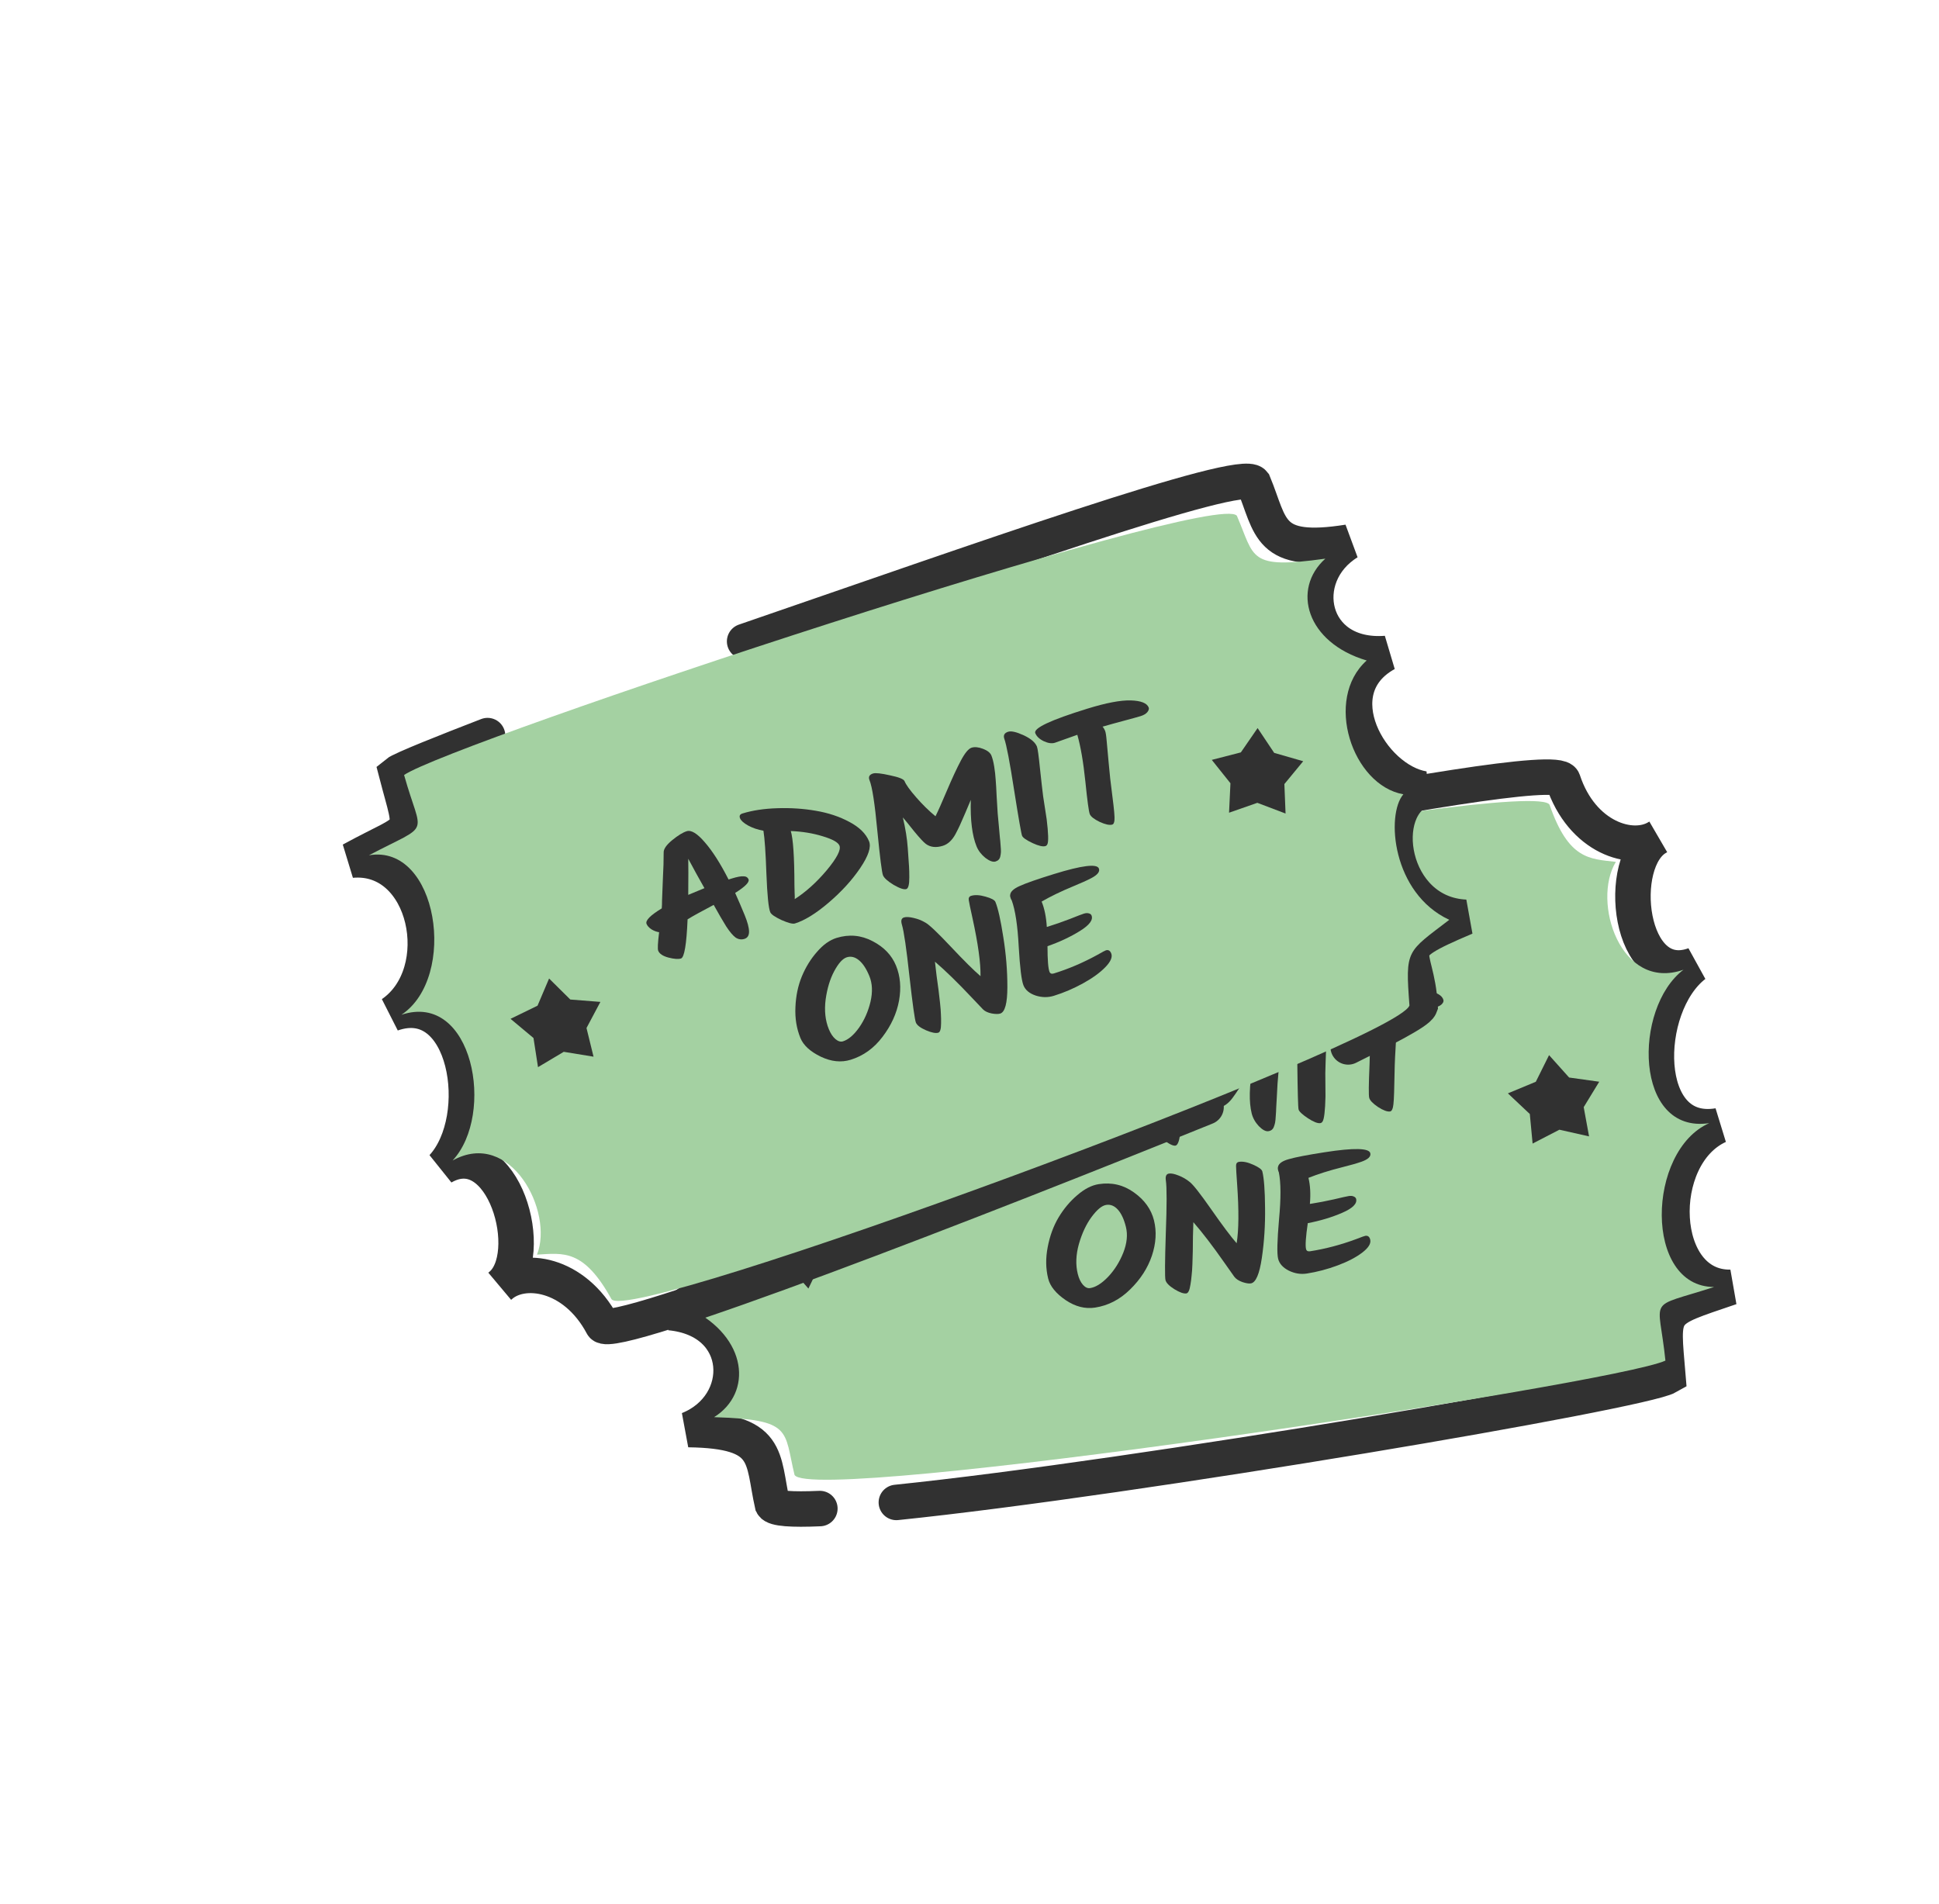
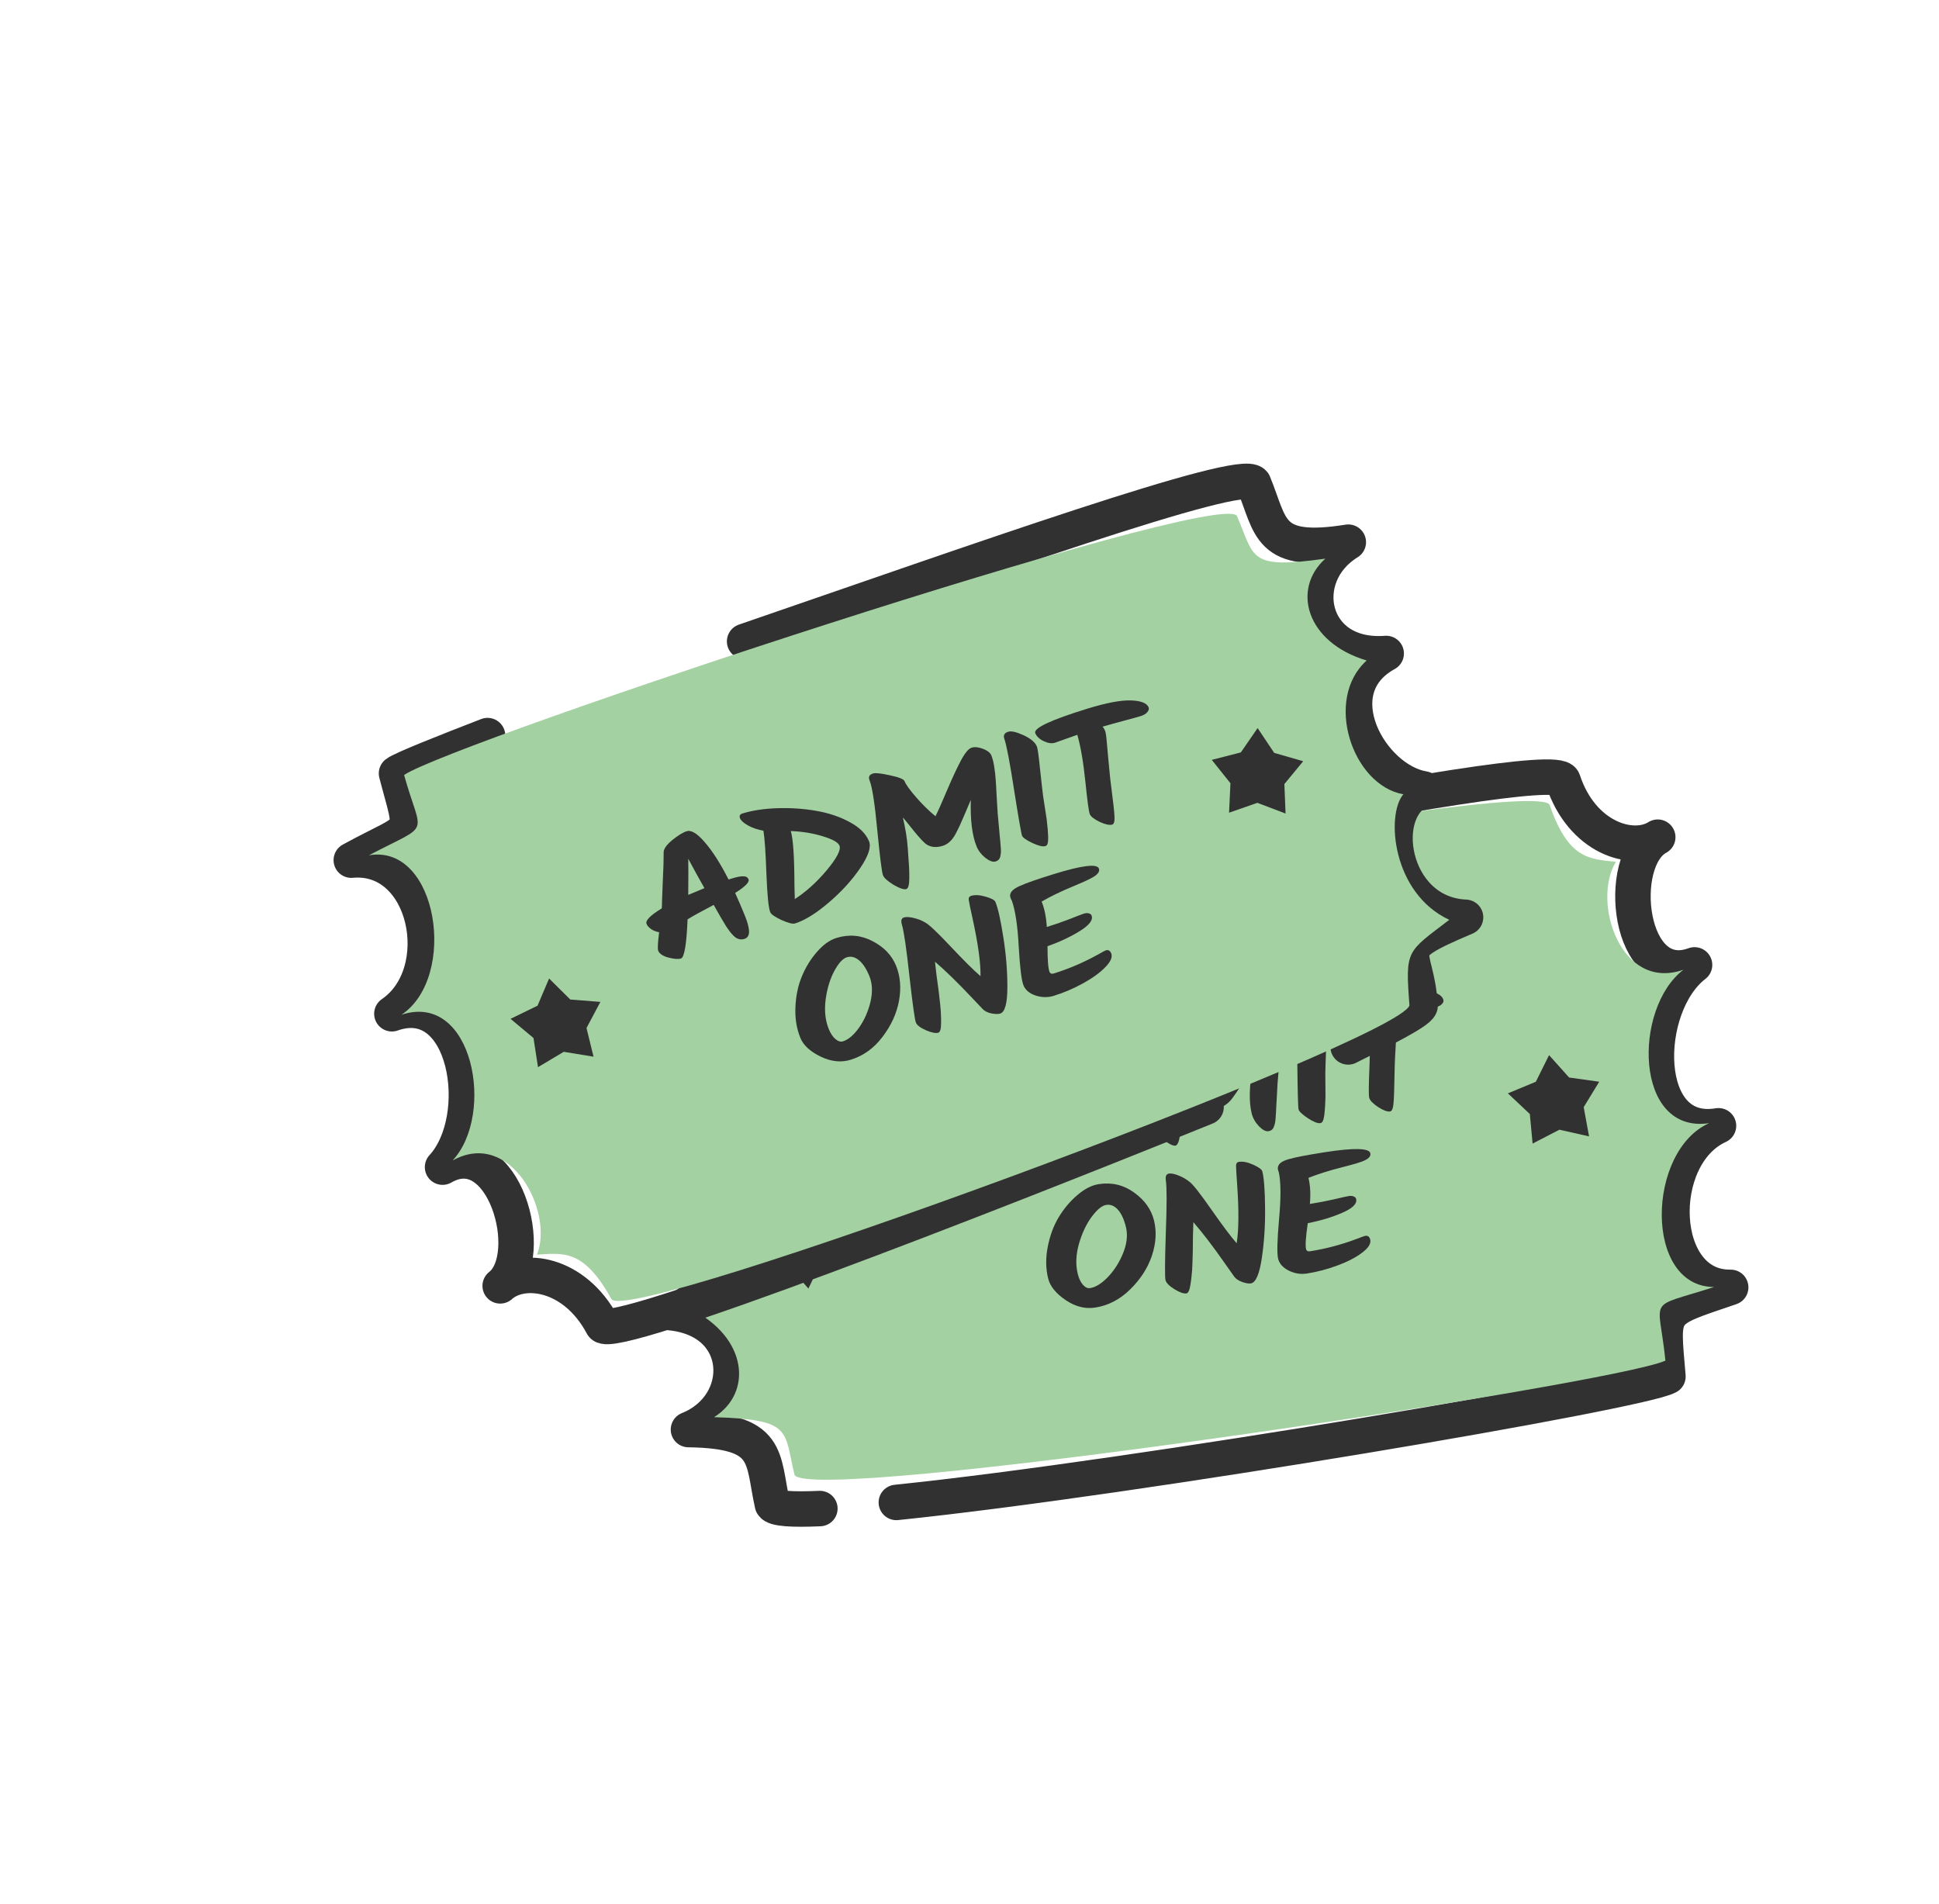
<svg xmlns="http://www.w3.org/2000/svg" width="328" height="322" viewBox="0 0 328 322" fill="none">
-   <path d="M181.559 146.248C149.668 153.032 119.512 159.13 117.883 161.904C116.719 172 121.95 172.14 107.675 175.46C120.302 178.224 119.862 196.715 110.973 198.23C119.62 201.221 125.562 217.85 113.334 222.051C126.373 223.294 126.7 237.749 116.461 241.836C130.439 242.027 128.89 246.579 130.661 254.5C131.037 255.215 133.936 255.409 138.688 255.2M205.484 140.523C236.139 134.572 263.638 129.739 264.403 132.06C267.577 141.704 276.078 144.361 280.422 141.625C273.15 145.526 275.397 167.358 286.648 163.229C277.557 170.229 277.345 192.7 290.7 190.448C279.506 195.571 280.288 217.985 292.762 217.78C280.516 221.965 281.174 221.123 282.145 232.86C277.687 235.418 192.182 249.989 151.626 254.163" stroke="#313131" stroke-width="6" stroke-linecap="round" />
+   <path d="M181.559 146.248C149.668 153.032 119.512 159.13 117.883 161.904C116.719 172 121.95 172.14 107.675 175.46C120.302 178.224 119.862 196.715 110.973 198.23C119.62 201.221 125.562 217.85 113.334 222.051C126.373 223.294 126.7 237.749 116.461 241.836C130.439 242.027 128.89 246.579 130.661 254.5C131.037 255.215 133.936 255.409 138.688 255.2M205.484 140.523C236.139 134.572 263.638 129.739 264.403 132.06C267.577 141.704 276.078 144.361 280.422 141.625C273.15 145.526 275.397 167.358 286.648 163.229C277.557 170.229 277.345 192.7 290.7 190.448C279.506 195.571 280.288 217.985 292.762 217.78C280.516 221.965 281.174 221.123 282.145 232.86C277.687 235.418 192.182 249.989 151.626 254.163" stroke="#313131" stroke-width="6" stroke-linecap="round" stroke-linejoin="round" />
  <path d="M119.655 162.28C123.019 156.454 260.364 131.072 262.14 136.186C265.344 145.412 268.855 145.283 273.338 145.801C269.237 152.528 274.105 167.773 284.775 164.049C276.219 170.541 276.418 191.903 289.131 190C278.533 194.671 278.046 217.691 289.953 217.718C278.334 221.479 280.583 218.996 281.721 230.173C272.869 234.247 137.176 254.628 134.403 249.506C132.57 241.944 134.147 240.169 120.796 239.738C127.364 235.622 126.457 226.211 116.815 221.442C125.174 216.203 122.856 200.915 114.545 197.916C118.08 194.992 119.305 181.627 110.484 175.513C118.62 171.245 118.724 171.858 119.655 162.28Z" fill="#A4D1A2" />
  <path d="M169.69 187.711C170.599 187.57 171.264 187.542 171.686 187.628C172.127 187.691 172.392 187.905 172.482 188.269C172.604 188.76 171.74 189.413 169.891 190.229C170.279 191.603 170.631 192.927 170.947 194.2C171.259 195.454 171.369 196.419 171.277 197.094C171.181 197.751 170.86 198.122 170.315 198.206C169.77 198.291 169.284 198.14 168.858 197.753C168.45 197.344 168.017 196.647 167.56 195.66C167.125 194.67 166.598 193.355 165.979 191.714C163.766 192.492 162.18 193.088 161.222 193.501C160.425 197.703 159.732 199.85 159.141 199.942C158.664 200.016 157.965 199.86 157.044 199.474C156.146 199.085 155.629 198.618 155.493 198.073C155.416 197.763 155.62 196.731 156.104 194.976C155.668 194.836 155.258 194.607 154.872 194.289C154.505 193.95 154.278 193.607 154.193 193.262C154.044 192.662 155.026 191.914 157.138 191.02C157.23 190.628 157.31 190.191 157.379 189.708C157.466 189.204 157.683 188.037 158.031 186.208C158.402 184.376 158.672 182.852 158.842 181.636C158.911 181.059 159.488 180.44 160.575 179.781C161.684 179.118 162.579 178.733 163.26 178.627C164.055 178.504 164.978 179.276 166.029 180.944C167.103 182.609 168.13 184.895 169.111 187.801L169.69 187.711ZM161.936 189.397C162.599 189.218 163.565 188.974 164.832 188.664C164.633 188.147 164.296 187.265 163.821 186.017C163.369 184.766 163.039 183.863 162.831 183.31C162.698 184.388 162.399 186.417 161.936 189.397Z" fill="#313131" />
  <path d="M173.081 177.017C174.852 176.742 176.855 176.733 179.089 176.99C181.345 177.244 183.488 177.704 185.517 178.371C187.568 179.034 189.36 179.936 190.894 181.076C192.449 182.213 193.397 183.463 193.735 184.826C193.988 185.844 193.271 187.277 191.583 189.125C189.914 190.952 187.866 192.629 185.438 194.158C183.011 195.687 180.935 196.585 179.209 196.853C178.823 196.913 178.099 196.61 177.037 195.944C175.994 195.257 175.425 194.722 175.33 194.34C175.145 193.595 175.243 191.427 175.626 187.837C176.026 184.225 176.216 181.76 176.195 180.442C175.269 180.132 174.459 179.72 173.765 179.205C173.067 178.671 172.666 178.196 172.562 177.777C172.454 177.341 172.627 177.088 173.081 177.017ZM188.64 184.825C188.496 184.243 187.636 183.583 186.062 182.846C184.482 182.091 182.728 181.532 180.799 181.171C181.001 182.556 180.76 185.624 180.077 190.374C180.044 190.625 179.994 191.039 179.925 191.616C179.874 192.171 179.826 192.547 179.78 192.743C181.857 191.797 183.9 190.432 185.91 188.647C187.915 186.844 188.825 185.57 188.64 184.825Z" fill="#313131" />
  <path d="M196.089 173.5C196.521 173.433 197.453 173.676 198.888 174.227C200.34 174.757 201.111 175.203 201.201 175.567C201.359 176.203 201.88 177.208 202.764 178.581C203.647 179.954 204.576 181.179 205.551 182.255C206.074 181.513 206.93 180.162 208.118 178.203C209.324 176.222 210.36 174.645 211.224 173.472C212.089 172.299 212.794 171.671 213.339 171.586C213.884 171.501 214.512 171.659 215.225 172.058C215.937 172.457 216.354 172.902 216.476 173.393C216.598 173.884 216.665 174.534 216.678 175.344C216.685 176.136 216.659 176.886 216.599 177.593C216.557 178.28 216.474 179.227 216.35 180.436C216.248 181.641 216.167 182.598 216.107 183.306C216.065 183.992 216.025 184.735 215.988 185.533C215.946 186.314 215.911 186.933 215.883 187.391C215.873 187.826 215.848 188.293 215.806 188.79C215.782 189.266 215.746 189.64 215.695 189.912C215.64 190.166 215.57 190.404 215.483 190.625C215.328 191.045 215.023 191.291 214.569 191.361C214.115 191.432 213.573 191.148 212.942 190.509C212.33 189.849 211.927 189.128 211.733 188.347C211.255 186.42 211.313 183.758 211.909 180.361C211.622 180.821 211.212 181.498 210.68 182.393C210.142 183.269 209.737 183.918 209.464 184.338C209.209 184.736 208.879 185.212 208.474 185.766C207.746 186.728 206.94 187.279 206.054 187.416C204.873 187.6 203.94 187.357 203.255 186.69C202.911 186.347 202.358 185.545 201.597 184.285C200.854 183.003 200.329 182.122 200.021 181.641C200.19 183.559 200.215 185.321 200.095 186.926C199.974 188.53 199.893 189.581 199.851 190.079C199.81 190.576 199.736 191.182 199.631 191.897C199.461 193.113 199.194 193.749 198.831 193.806C198.422 193.869 197.748 193.53 196.809 192.789C195.889 192.025 195.367 191.398 195.246 190.907C195.124 190.416 195.173 187.86 195.393 183.238C195.636 178.612 195.613 175.717 195.325 174.554C195.176 173.954 195.43 173.603 196.089 173.5Z" fill="#313131" />
  <path d="M223.353 189.997C222.899 190.068 222.193 189.79 221.236 189.165C220.274 188.521 219.751 188.027 219.665 187.681C219.579 187.336 219.508 184.722 219.452 179.841C219.414 174.938 219.284 171.946 219.063 170.867C218.96 170.26 219.237 169.905 219.896 169.803C220.441 169.718 221.276 170.042 222.401 170.773C223.526 171.505 224.184 172.252 224.373 173.016C224.454 173.343 224.443 174.629 224.34 176.873C224.255 179.095 224.205 180.651 224.19 181.541C224.193 182.409 224.199 183.191 224.207 183.889C224.211 184.568 224.214 185.105 224.218 185.501C224.16 187.927 223.992 189.341 223.715 189.743C223.61 189.891 223.49 189.976 223.353 189.997Z" fill="#313131" />
  <path d="M231.472 172.027C229.046 172.517 227.72 172.779 227.493 172.815C226.948 172.899 226.337 172.72 225.662 172.278C224.981 171.817 224.569 171.296 224.424 170.714C224.203 169.823 227.329 168.875 233.801 167.87C237.117 167.355 239.626 167.248 241.328 167.55C243.031 167.852 243.979 168.394 244.173 169.176C244.232 169.412 244.118 169.666 243.831 169.937C243.54 170.19 243.134 170.357 242.611 170.438C242.089 170.519 241.128 170.64 239.729 170.801C238.331 170.961 237.061 171.121 235.921 171.279C236.066 171.483 236.175 171.731 236.247 172.021C236.319 172.312 236.325 172.906 236.265 173.803C236.227 174.696 236.159 175.943 236.062 177.545C235.959 179.127 235.893 181.045 235.862 183.296C235.827 185.53 235.748 186.873 235.625 187.327C235.52 187.758 235.365 187.99 235.16 188.022C234.683 188.096 233.996 187.844 233.098 187.266C232.218 186.666 231.723 186.148 231.615 185.712C231.507 185.276 231.525 183.403 231.671 180.096C231.812 176.77 231.746 174.08 231.472 172.027Z" fill="#313131" />
  <path d="M187.458 215.988C188.54 214.838 189.393 213.478 190.018 211.908C190.638 210.32 190.785 208.872 190.46 207.563C190.135 206.254 189.681 205.277 189.096 204.631C188.511 203.986 187.855 203.719 187.128 203.832C186.402 203.945 185.579 204.621 184.66 205.858C183.759 207.074 183.041 208.602 182.507 210.441C181.996 212.276 181.932 213.966 182.316 215.512C182.51 216.294 182.804 216.909 183.198 217.357C183.588 217.788 183.987 217.971 184.396 217.907C185.35 217.759 186.371 217.119 187.458 215.988ZM185.25 221.202C183.569 221.463 181.908 221.041 180.265 219.937C178.619 218.814 177.633 217.598 177.308 216.29C176.893 214.617 176.866 212.846 177.227 210.978C177.584 209.091 178.195 207.419 179.06 205.963C179.944 204.486 180.999 203.227 182.227 202.186C183.45 201.128 184.663 200.505 185.867 200.318C188.07 199.976 190.062 200.45 191.845 201.74C193.623 203.012 194.745 204.585 195.21 206.457C195.675 208.33 195.556 210.321 194.853 212.432C194.146 214.524 192.92 216.423 191.173 218.129C189.45 219.832 187.475 220.856 185.25 221.202Z" fill="#313131" />
  <path d="M209.595 196.548C210.253 196.446 211.048 196.606 211.978 197.027C212.931 197.446 213.45 197.828 213.536 198.173C213.821 199.319 213.974 201.362 213.997 204.304C214.038 207.224 213.857 210.056 213.453 212.8C213.049 215.544 212.427 216.981 211.587 217.111C211.246 217.164 210.767 217.088 210.15 216.881C209.528 216.657 209.077 216.359 208.796 215.987C208.51 215.597 207.946 214.797 207.103 213.588C205.164 210.811 203.419 208.534 201.869 206.754C201.845 207.324 201.821 208.13 201.797 209.172C201.796 210.211 201.788 211.034 201.773 211.64C201.754 212.228 201.732 212.949 201.708 213.803C201.68 214.638 201.634 215.306 201.569 215.807C201.528 216.304 201.463 216.805 201.376 217.309C201.234 218.257 201.004 218.755 200.686 218.804C200.232 218.875 199.56 218.639 198.671 218.098C197.777 217.538 197.272 217.022 197.154 216.549C197.032 216.058 197.05 213.422 197.207 208.639C197.387 203.853 197.389 200.87 197.214 199.689C197.11 198.987 197.286 198.601 197.74 198.531C198.126 198.471 198.659 198.577 199.34 198.849C200.044 199.117 200.676 199.481 201.239 199.942C201.819 200.38 203.043 201.936 204.91 204.611C206.777 207.285 208.204 209.187 209.193 210.318C209.555 208.071 209.583 204.763 209.276 200.393C209.151 198.656 209.089 197.599 209.09 197.221C209.086 196.825 209.254 196.601 209.595 196.548Z" fill="#313131" />
  <path d="M221.786 203.632C222.989 203.446 224.272 203.199 225.635 202.893C226.993 202.569 227.832 202.382 228.15 202.333C228.49 202.28 228.767 202.303 228.98 202.402C229.216 202.497 229.357 202.636 229.402 202.818C229.601 203.618 228.816 204.4 227.049 205.166C225.281 205.931 223.339 206.516 221.222 206.92C220.883 209.258 220.785 210.717 220.93 211.299C221.006 211.608 221.238 211.732 221.624 211.673C224.213 211.27 226.813 210.583 229.426 209.611C230.307 209.267 230.816 209.084 230.953 209.062C231.384 208.995 231.661 209.207 231.783 209.698C231.945 210.353 231.501 211.082 230.451 211.888C229.401 212.693 228.013 213.418 226.286 214.064C224.559 214.709 222.822 215.168 221.073 215.44C220.028 215.602 219.009 215.439 218.016 214.952C217.017 214.446 216.414 213.775 216.207 212.939C215.995 212.084 216.046 209.867 216.36 206.288C216.697 202.705 216.685 200.044 216.324 198.307C216.288 198.256 216.249 198.148 216.209 197.985C216.145 197.73 216.141 197.523 216.196 197.364C216.319 196.816 216.933 196.39 218.037 196.086C219.136 195.765 221.162 195.375 224.115 194.916C229.02 194.154 231.581 194.209 231.798 195.082C231.938 195.646 231.433 196.13 230.283 196.535C229.502 196.808 228.412 197.118 227.012 197.468C224.859 198.01 222.967 198.606 221.336 199.256C221.643 200.492 221.725 201.962 221.581 203.664L221.786 203.632Z" fill="#313131" />
  <path d="M262.038 178.495L265.431 182.283L270.524 182.993L267.898 187.295L268.804 192.239L263.788 191.11L259.255 193.455L258.782 188.455L255.074 184.961L259.797 183L262.038 178.495Z" fill="#313131" />
  <path d="M139.376 202.89L139.887 207.949L143.585 211.523L138.929 213.453L136.749 217.982L133.361 214.115L128.316 213.341L130.878 209.022L129.94 204.013L134.911 205.211L139.376 202.89Z" fill="#313131" />
-   <path d="M82.474 124.44C75.764 127.033 67.913 130.138 67.075 130.833C70.012 142.153 70.701 139.339 59.426 145.508C72.301 144.337 76.377 164.587 66.291 171.495C78.977 167.03 82.573 189.053 74.863 197.441C85.173 191.497 91.067 212.478 84.612 217.526C88.399 214.114 97.167 215.275 101.905 224.173C103.422 227.022 165.731 202.784 204.018 187.278M125.959 108.503C165.205 95.008 209.964 79.032 212.041 81.733C215.114 89.183 214.37 93.899 228.078 91.72C218.752 97.453 221.519 111.541 234.488 110.549C223.233 116.73 231.862 131.995 240.829 133.458C232.388 136.445 235.088 154.612 247.911 155.179C234.505 160.844 239.647 160.096 240.217 170.171C239.825 171.214 233.828 174.229 228.054 177.104" stroke="#313131" stroke-width="6" stroke-linecap="round" />
+   <path d="M82.474 124.44C75.764 127.033 67.913 130.138 67.075 130.833C70.012 142.153 70.701 139.339 59.426 145.508C72.301 144.337 76.377 164.587 66.291 171.495C78.977 167.03 82.573 189.053 74.863 197.441C85.173 191.497 91.067 212.478 84.612 217.526C88.399 214.114 97.167 215.275 101.905 224.173C103.422 227.022 165.731 202.784 204.018 187.278M125.959 108.503C165.205 95.008 209.964 79.032 212.041 81.733C215.114 89.183 214.37 93.899 228.078 91.72C218.752 97.453 221.519 111.541 234.488 110.549C223.233 116.73 231.862 131.995 240.829 133.458C232.388 136.445 235.088 154.612 247.911 155.179C234.505 160.844 239.647 160.096 240.217 170.171C239.825 171.214 233.828 174.229 228.054 177.104" stroke="#313131" stroke-width="6" stroke-linecap="round" stroke-linejoin="round" />
  <path d="M238.422 170.102C236.117 176.373 106.027 224.457 103.423 219.753C98.727 211.268 95.313 211.988 90.839 212.241C93.713 204.964 86.37 190.872 76.56 196.322C83.832 188.521 80.021 167.653 67.904 171.667C77.484 165.302 74.064 142.696 62.408 144.685C73.141 139.039 71.36 141.849 68.355 131.105C76.327 125.62 205.647 82.71 209.227 87.252C212.301 94.341 211.058 96.344 224.194 94.507C218.464 99.646 220.946 108.7 231.187 111.734C223.894 118.275 228.751 132.842 237.39 134.369C234.426 137.829 235.489 151.114 245.156 155.603C237.917 161.156 237.712 160.573 238.422 170.102Z" fill="#A4D1A2" />
  <path d="M123.798 148.611C124.67 148.341 125.32 148.218 125.747 148.242C126.189 148.241 126.48 148.413 126.621 148.757C126.812 149.221 126.057 149.988 124.358 151.056C124.937 152.35 125.474 153.6 125.968 154.805C126.454 155.992 126.701 156.924 126.708 157.601C126.708 158.26 126.446 158.671 125.923 158.832C125.4 158.994 124.901 158.915 124.426 158.597C123.966 158.254 123.441 157.631 122.85 156.728C122.28 155.818 121.573 154.601 120.728 153.078C118.666 154.161 117.194 154.975 116.311 155.519C116.134 159.762 115.762 161.971 115.195 162.146C114.737 162.288 114.028 162.235 113.067 161.989C112.128 161.736 111.553 161.351 111.341 160.835C111.222 160.543 111.273 159.499 111.496 157.704C111.047 157.63 110.611 157.464 110.187 157.207C109.777 156.927 109.505 156.623 109.371 156.296C109.138 155.728 109.995 154.852 111.942 153.669C111.976 153.271 111.992 152.83 111.99 152.346C112.003 151.837 112.048 150.66 112.127 148.813C112.227 146.959 112.273 145.423 112.265 144.204C112.25 143.627 112.728 142.936 113.7 142.132C114.694 141.321 115.519 140.814 116.173 140.612C116.936 140.376 117.954 141.002 119.227 142.49C120.521 143.971 121.86 146.068 123.242 148.783L123.798 148.611ZM116.423 151.384C117.049 151.113 117.962 150.734 119.162 150.246C118.892 149.767 118.434 148.949 117.788 147.792C117.163 146.627 116.709 145.788 116.425 145.275C116.449 146.353 116.449 148.389 116.423 151.384Z" fill="#313131" />
  <path d="M125.59 137.616C127.29 137.091 129.257 136.793 131.488 136.725C133.742 136.649 135.913 136.793 138.003 137.156C140.114 137.512 142.005 138.14 143.675 139.039C145.367 139.932 146.478 141.024 147.007 142.314C147.402 143.278 146.903 144.79 145.512 146.848C144.134 148.883 142.364 150.826 140.199 152.678C138.034 154.529 136.123 155.711 134.466 156.223C134.096 156.337 133.341 156.144 132.202 155.642C131.078 155.117 130.442 154.673 130.294 154.312C130.004 153.606 129.789 151.462 129.648 147.88C129.521 144.274 129.353 141.825 129.143 140.532C128.189 140.362 127.333 140.073 126.577 139.667C125.814 139.243 125.352 138.833 125.189 138.438C125.02 138.025 125.154 137.751 125.59 137.616ZM142.001 143.046C141.775 142.496 140.836 141.971 139.183 141.474C137.522 140.959 135.718 140.663 133.771 140.586C134.169 141.917 134.374 144.966 134.386 149.732C134.391 149.983 134.401 150.397 134.416 150.974C134.446 151.527 134.453 151.903 134.436 152.102C136.34 150.874 138.151 149.238 139.869 147.195C141.579 145.135 142.29 143.752 142.001 143.046Z" fill="#313131" />
  <path d="M147.689 130.848C148.103 130.72 149.055 130.824 150.543 131.159C152.046 131.47 152.868 131.798 153.009 132.142C153.256 132.744 153.912 133.657 154.978 134.879C156.044 136.101 157.133 137.17 158.245 138.087C158.653 137.282 159.299 135.832 160.184 133.736C161.084 131.616 161.875 129.917 162.555 128.641C163.236 127.364 163.838 126.645 164.361 126.483C164.884 126.322 165.525 126.386 166.282 126.675C167.039 126.965 167.513 127.342 167.704 127.807C167.894 128.271 168.054 128.901 168.182 129.695C168.304 130.472 168.387 131.212 168.429 131.916C168.487 132.596 168.542 133.539 168.594 134.745C168.667 135.944 168.725 136.895 168.768 137.599C168.826 138.28 168.894 139.015 168.972 139.805C169.043 140.578 169.098 141.191 169.136 141.645C169.189 142.075 169.231 142.537 169.262 143.031C169.308 143.502 169.325 143.875 169.315 144.149C169.298 144.407 169.262 144.65 169.209 144.88C169.117 145.316 168.853 145.601 168.417 145.735C167.981 145.87 167.408 145.669 166.696 145.133C166 144.572 165.5 143.922 165.197 143.182C164.449 141.357 164.124 138.734 164.22 135.311C164.004 135.804 163.699 136.528 163.304 137.484C162.903 138.422 162.598 139.118 162.39 139.57C162.197 139.998 161.942 140.513 161.623 141.115C161.047 142.166 160.333 142.823 159.483 143.085C158.349 143.436 157.398 143.332 156.629 142.774C156.241 142.487 155.582 141.779 154.653 140.651C153.739 139.498 153.096 138.708 152.724 138.28C153.167 140.14 153.445 141.867 153.557 143.461C153.67 145.055 153.742 146.1 153.772 146.594C153.803 147.089 153.818 147.695 153.817 148.413C153.826 149.632 153.655 150.295 153.306 150.403C152.914 150.524 152.203 150.288 151.174 149.695C150.159 149.077 149.557 148.536 149.366 148.072C149.176 147.607 148.856 145.088 148.407 140.515C147.98 135.935 147.541 133.094 147.089 131.993C146.857 131.425 147.057 131.043 147.689 130.848Z" fill="#313131" />
  <path d="M176.851 143.13C176.415 143.265 175.682 143.094 174.651 142.617C173.614 142.123 173.028 141.713 172.894 141.386C172.76 141.059 172.314 138.501 171.556 133.714C170.812 128.902 170.254 125.981 169.882 124.952C169.693 124.371 169.914 123.983 170.547 123.787C171.07 123.626 171.937 123.823 173.148 124.38C174.359 124.937 175.112 125.576 175.408 126.299C175.535 126.609 175.709 127.874 175.931 130.093C176.168 132.289 176.342 133.825 176.456 134.701C176.584 135.554 176.702 136.322 176.811 137.006C176.912 137.673 176.993 138.2 177.054 138.589C177.346 140.98 177.384 142.394 177.17 142.828C177.088 142.989 176.982 143.09 176.851 143.13Z" fill="#313131" />
  <path d="M182.24 124.305C179.928 125.136 178.662 125.585 178.444 125.652C177.921 125.814 177.296 125.726 176.568 125.389C175.833 125.034 175.353 124.581 175.127 124.03C174.781 123.187 177.716 121.806 183.93 119.886C187.114 118.903 189.563 118.437 191.28 118.488C192.996 118.54 194.005 118.936 194.309 119.676C194.4 119.9 194.325 120.165 194.082 120.473C193.833 120.763 193.457 120.986 192.956 121.141C192.454 121.296 191.528 121.553 190.177 121.912C188.826 122.271 187.601 122.611 186.504 122.93C186.676 123.11 186.818 123.337 186.931 123.613C187.044 123.888 187.135 124.471 187.205 125.36C187.297 126.243 187.41 127.479 187.544 129.066C187.672 130.636 187.882 132.529 188.176 134.746C188.463 136.945 188.579 138.276 188.523 138.74C188.482 139.179 188.363 139.429 188.167 139.489C187.709 139.631 186.997 139.482 186.032 139.044C185.081 138.581 184.521 138.144 184.351 137.731C184.182 137.317 183.931 135.475 183.598 132.204C183.258 128.916 182.805 126.283 182.24 124.305Z" fill="#313131" />
  <path d="M145.326 173.834C146.224 172.549 146.867 171.09 147.254 169.458C147.635 167.808 147.571 166.364 147.063 165.125C146.555 163.886 145.968 162.991 145.3 162.441C144.633 161.891 143.95 161.724 143.252 161.939C142.555 162.155 141.843 162.937 141.118 164.285C140.408 165.61 139.923 167.214 139.663 169.097C139.425 170.974 139.606 172.644 140.205 174.107C140.509 174.847 140.886 175.409 141.338 175.793C141.783 176.16 142.202 176.283 142.595 176.161C143.51 175.878 144.421 175.103 145.326 173.834ZM143.907 179.275C142.294 179.774 140.601 179.598 138.828 178.75C137.049 177.884 135.905 176.832 135.397 175.592C134.749 174.009 134.467 172.273 134.553 170.385C134.632 168.48 134.992 166.75 135.632 165.195C136.287 163.616 137.143 162.227 138.199 161.028C139.249 159.812 140.351 159.025 141.507 158.668C143.622 158.015 145.648 158.194 147.585 159.205C149.515 160.198 150.844 161.582 151.57 163.355C152.297 165.127 152.467 167.101 152.08 169.276C151.687 171.433 150.755 173.476 149.285 175.404C147.837 177.325 146.044 178.615 143.907 179.275Z" fill="#313131" />
  <path d="M164.277 151.547C164.909 151.352 165.713 151.395 166.687 151.675C167.684 151.949 168.249 152.25 168.383 152.577C168.827 153.661 169.273 155.647 169.719 158.534C170.179 161.397 170.409 164.206 170.407 166.959C170.406 169.713 170.002 171.215 169.195 171.464C168.868 171.565 168.386 171.559 167.75 171.445C167.107 171.314 166.62 171.086 166.291 170.761C165.954 170.419 165.285 169.715 164.282 168.648C161.977 166.199 159.935 164.212 158.156 162.687C158.214 163.251 158.307 164.046 158.433 165.074C158.581 166.095 158.692 166.904 158.765 167.502C158.831 168.082 158.913 168.794 159.013 169.636C159.105 170.46 159.156 171.123 159.165 171.625C159.195 172.119 159.204 172.621 159.191 173.129C159.188 174.08 159.034 174.603 158.728 174.697C158.292 174.832 157.598 174.697 156.647 174.293C155.688 173.872 155.117 173.437 154.934 172.99C154.743 172.525 154.381 169.932 153.847 165.211C153.334 160.483 152.907 157.551 152.564 156.416C152.362 155.742 152.479 155.337 152.915 155.203C153.285 155.088 153.825 155.115 154.533 155.284C155.262 155.447 155.937 155.714 156.556 156.085C157.189 156.432 158.616 157.785 160.835 160.144C163.054 162.502 164.731 164.166 165.864 165.134C165.897 162.875 165.447 159.621 164.517 155.371C164.144 153.683 163.931 152.653 163.877 152.282C163.817 151.893 163.95 151.649 164.277 151.547Z" fill="#313131" />
  <path d="M177.274 156.753C178.43 156.396 179.655 155.969 180.95 155.472C182.238 154.958 183.034 154.654 183.34 154.559C183.667 154.458 183.942 154.441 184.166 154.508C184.412 154.567 184.57 154.683 184.64 154.856C184.95 155.613 184.292 156.495 182.666 157.501C181.039 158.508 179.215 159.362 177.194 160.064C177.197 162.409 177.311 163.857 177.537 164.408C177.657 164.701 177.902 164.79 178.273 164.675C180.759 163.908 183.215 162.858 185.642 161.527C186.458 161.061 186.932 160.808 187.063 160.768C187.477 160.64 187.779 160.808 187.97 161.273C188.224 161.893 187.893 162.673 186.977 163.616C186.061 164.558 184.801 165.47 183.198 166.353C181.594 167.236 179.953 167.937 178.274 168.456C177.271 168.766 176.246 168.753 175.2 168.417C174.146 168.064 173.457 167.491 173.133 166.699C172.801 165.89 172.532 163.705 172.326 160.143C172.141 156.574 171.746 153.962 171.141 152.307C171.098 152.262 171.045 152.162 170.982 152.007C170.883 151.766 170.849 151.563 170.88 151.398C170.922 150.842 171.464 150.336 172.505 149.879C173.539 149.404 175.473 148.729 178.307 147.853C183.017 146.399 185.542 146.084 185.88 146.91C186.099 147.444 185.672 147.993 184.601 148.556C183.873 148.936 182.846 149.399 181.522 149.943C179.485 150.786 177.711 151.644 176.202 152.517C176.682 153.688 176.974 155.12 177.078 156.813L177.274 156.753Z" fill="#313131" />
  <path d="M212.736 123.166L215.541 127.364L220.449 128.775L217.265 132.637L217.464 137.624L212.691 135.812L207.906 137.484L208.141 132.502L204.984 128.548L209.902 127.281L212.736 123.166Z" fill="#313131" />
  <path d="M92.883 165.533L96.47 169.087L101.561 169.49L99.212 173.909L100.403 178.757L95.364 177.934L91.009 180.527L90.245 175.599L86.362 172.354L90.928 170.132L92.883 165.533Z" fill="#313131" />
</svg>
